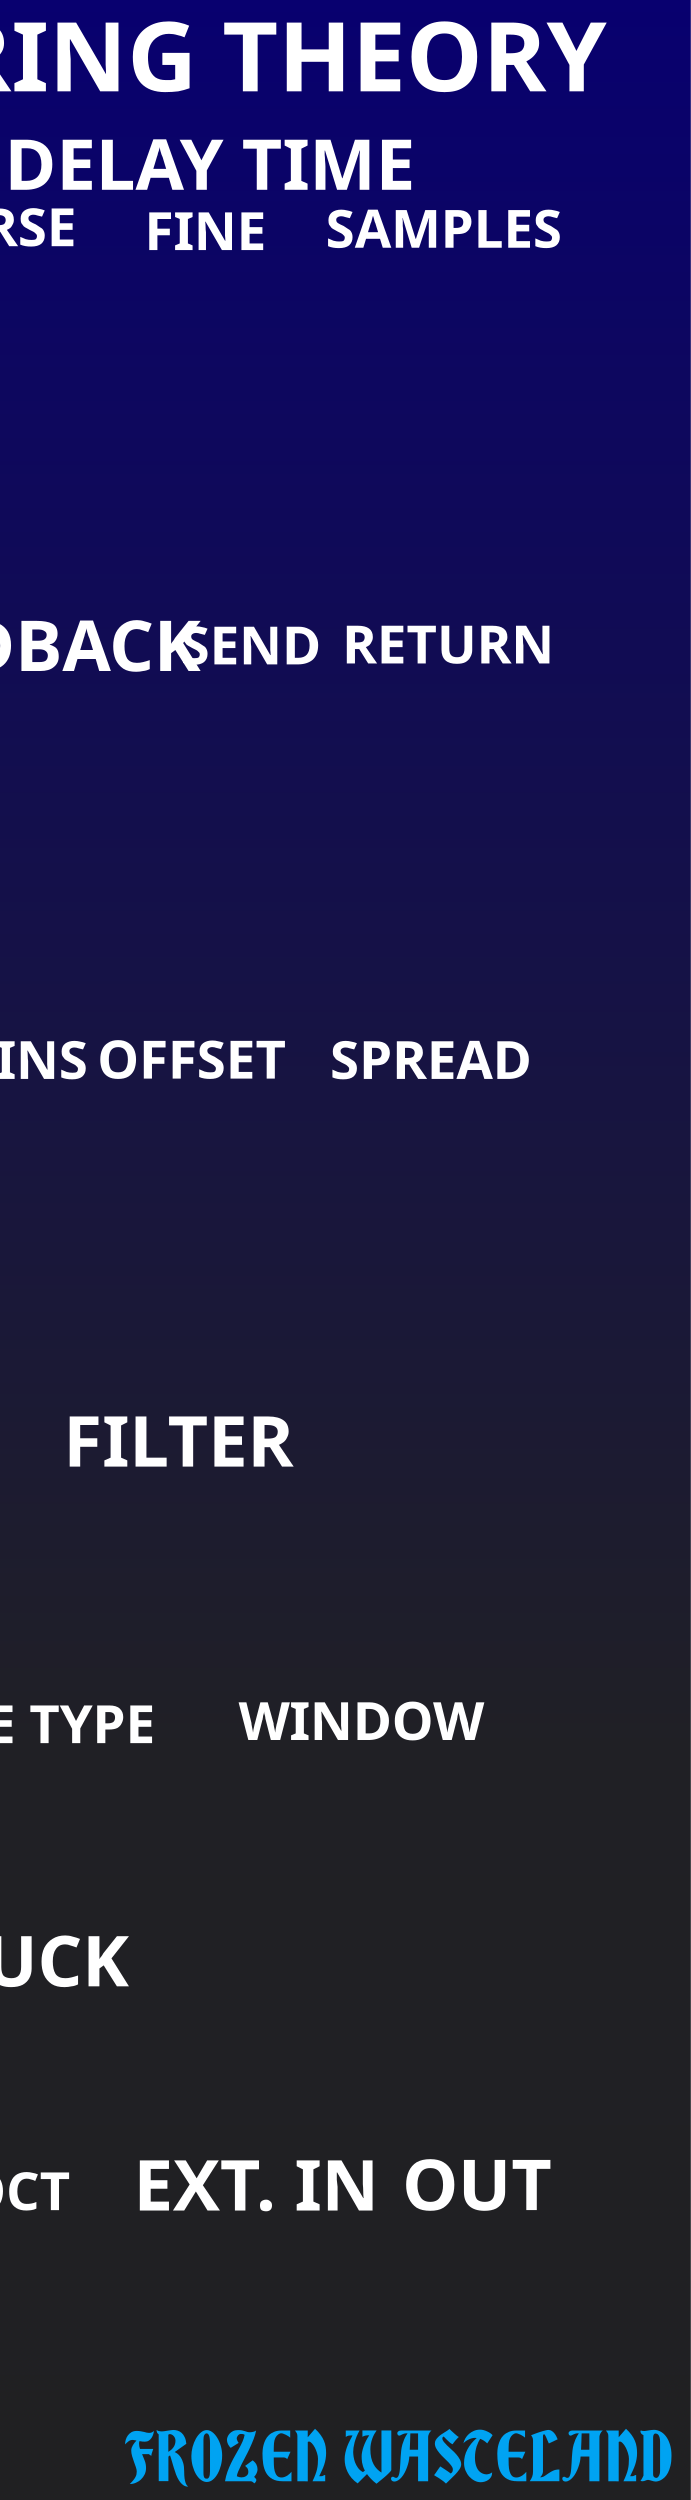
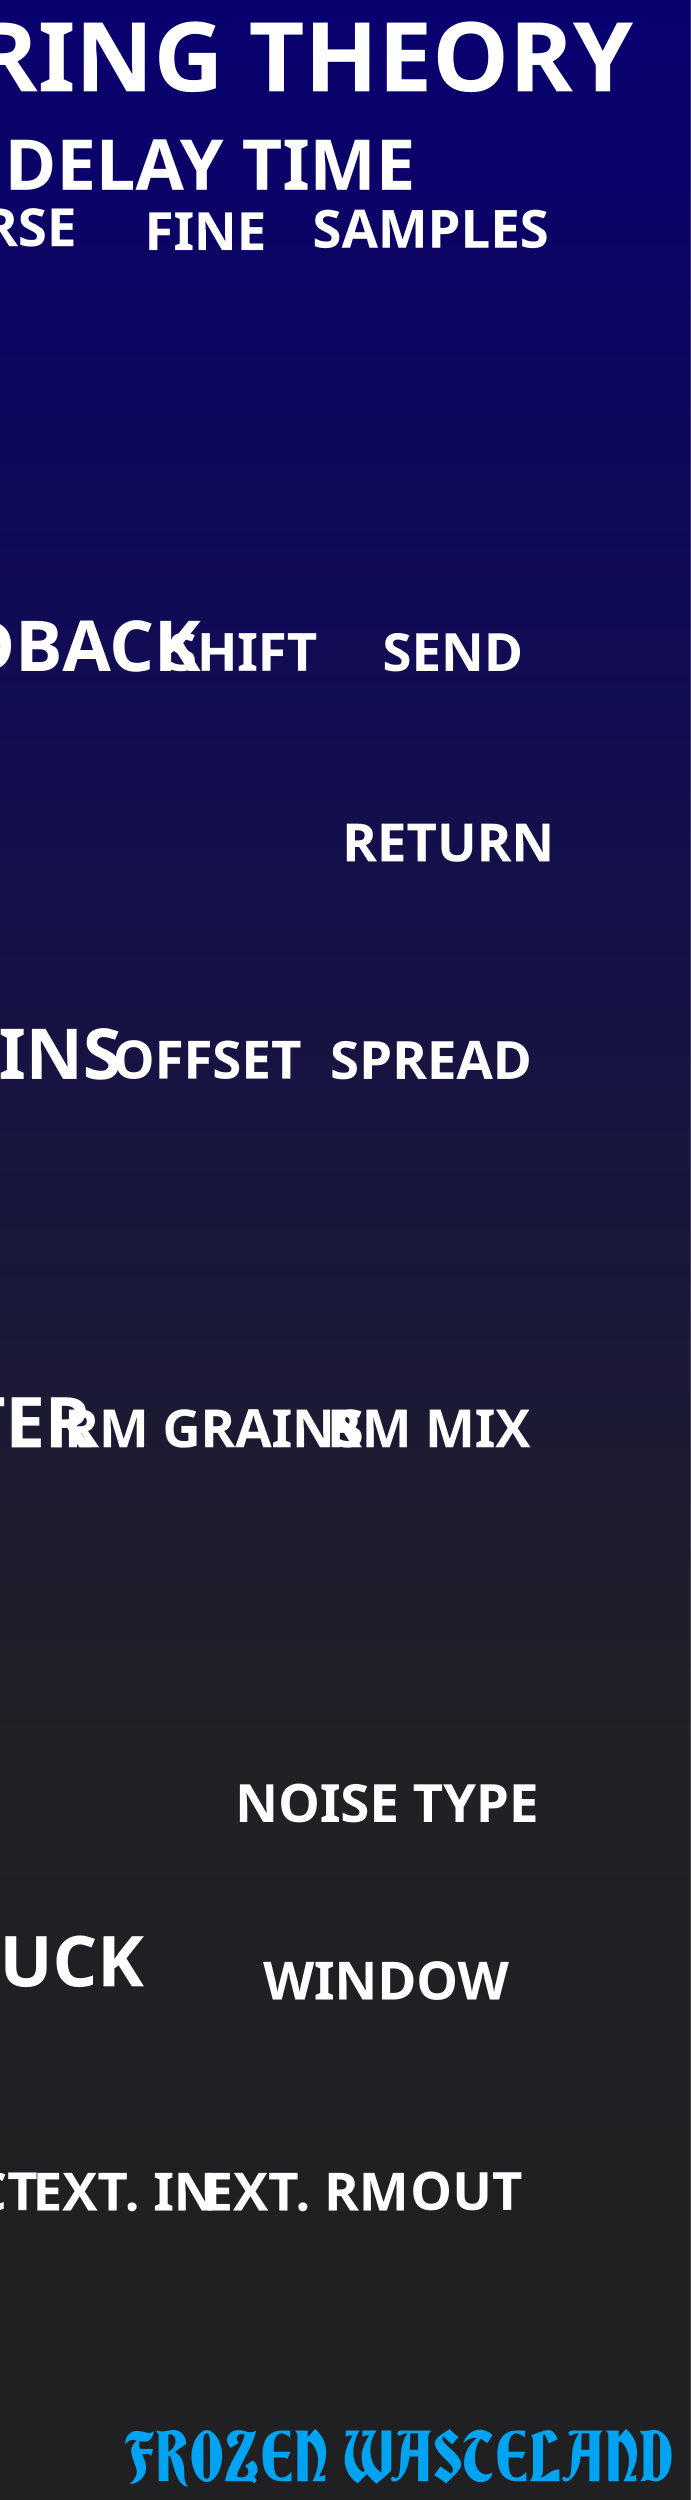
<svg xmlns="http://www.w3.org/2000/svg" xmlns:xlink="http://www.w3.org/1999/xlink" width="105" height="380" viewBox="0 0 27.781 100.542" version="1.1" id="svg11003">
  <defs id="defs10997">
    <linearGradient id="linearGradient2777">
      <stop style="stop-color:#202022;stop-opacity:1;" offset="0" id="stop3387" />
      <stop style="stop-color:#202025;stop-opacity:1;" offset=".3" id="stop3388" />
      <stop style="stop-color:#08006f;stop-opacity:1;" offset="1" id="stop3389" />
    </linearGradient>
    <linearGradient xlink:href="#linearGradient2777" id="linearGradient2779" x1="35.22" y1="150.858" x2="35.22" y2="50.462" gradientUnits="userSpaceOnUse" gradientTransform="matrix(0.7015134,0,0,1.00145,10.43927,-0.1464898)" />
  </defs>
  <g id="layer1" transform="translate(-35.14631,-50.389)">
    <path id="path33493" d="M 35.146,50.389 H 62.928 V 150.931 H 35.146 Z m 0,0" style="fill:url(#linearGradient2779);fill-opacity:1;fill-rule:nonzero;stroke:none;stroke-width:0.231" />
    <g style="font-style:normal;font-weight:normal;font-size:3.528px;line-height:1.25;font-family:sans-serif;letter-spacing:0px;word-spacing:0px;fill:#000000;fill-opacity:1;stroke:none;stroke-width:0.265" id="text5097" />
    <path style="fill:none;stroke:#000000;stroke-width:0.265px;stroke-linecap:butt;stroke-linejoin:miter;stroke-opacity:1" d="m 68.655,121.043 c 0,0 0,0 0,0 z" id="path22517" />
    <text xml:space="preserve" style="font-style:normal;font-variant:normal;font-weight:bold;font-stretch:normal;font-size:3.528px;line-height:1.25;font-family:Consolas;-inkscape-font-specification:'Consolas Bold';text-align:center;letter-spacing:0px;word-spacing:0px;text-anchor:middle;fill:#ffffff;fill-opacity:1;stroke:none;stroke-width:0.265" x="41.397" y="77.377" id="text7715">
      <tspan id="tspan7713" x="41.397" y="77.377" style="font-style:normal;font-variant:normal;font-weight:bold;font-stretch:normal;font-size:2.822px;font-family:Homenaje;-inkscape-font-specification:'Homenaje Bold';fill:#ffffff;fill-opacity:1;stroke-width:0.265">FEEDBACK</tspan>
    </text>
-     <text xml:space="preserve" style="font-style:normal;font-variant:normal;font-weight:bold;font-stretch:normal;font-size:3.528px;line-height:1.25;font-family:Consolas;-inkscape-font-specification:'Consolas Bold';text-align:center;letter-spacing:0px;word-spacing:0px;text-anchor:middle;fill:#ffffff;fill-opacity:1;stroke:none;stroke-width:0.265" x="59.642" y="139.269" id="text7715-3">
-       <tspan id="tspan7713-8" x="59.642" y="139.269" style="font-style:normal;font-variant:normal;font-weight:bold;font-stretch:normal;font-size:2.822px;font-family:Homenaje;-inkscape-font-specification:'Homenaje Bold';fill:#ffffff;fill-opacity:1;stroke-width:0.265">OUT</tspan>
+     <text xml:space="preserve" style="font-style:normal;font-variant:normal;font-weight:bold;font-stretch:normal;font-size:3.528px;line-height:1.25;font-family:Consolas;-inkscape-font-specification:'Consolas Bold';text-align:center;letter-spacing:0px;word-spacing:0px;text-anchor:middle;fill:#ffffff;fill-opacity:1;stroke:none;stroke-width:0.265" x="59.205" y="139.269" id="text7715-3">
+       <tspan id="tspan7713-8" x="59.205" y="139.269" style="font-style:normal;font-variant:normal;font-weight:bold;font-stretch:normal;font-size:2.117px;font-family:Homenaje;-inkscape-font-specification:'Homenaje Bold';fill:#ffffff;fill-opacity:1;stroke-width:0.265">OUT</tspan>
    </text>
-     <text xml:space="preserve" style="font-style:normal;font-variant:normal;font-weight:bold;font-stretch:normal;font-size:3.528px;line-height:1.25;font-family:Consolas;-inkscape-font-specification:'Consolas Bold';text-align:center;letter-spacing:0px;word-spacing:0px;text-anchor:middle;fill:#ffffff;fill-opacity:1;stroke:none;stroke-width:0.265" x="47.64" y="109.371" id="text7715-6">
-       <tspan id="tspan7713-9" x="47.64" y="109.371" style="font-style:normal;font-variant:normal;font-weight:bold;font-stretch:normal;font-size:2.822px;font-family:Homenaje;-inkscape-font-specification:'Homenaje Bold';fill:#ffffff;fill-opacity:1;stroke-width:0.265">FILTER</tspan>
+     <text xml:space="preserve" style="font-style:normal;font-variant:normal;font-weight:bold;font-stretch:normal;font-size:3.528px;line-height:1.25;font-family:Consolas;-inkscape-font-specification:'Consolas Bold';text-align:center;letter-spacing:0px;word-spacing:0px;text-anchor:middle;fill:#ffffff;fill-opacity:1;stroke:none;stroke-width:0.265" x="39.488" y="108.597" id="text7715-6">
+       <tspan id="tspan7713-9" x="39.488" y="108.597" style="font-style:normal;font-variant:normal;font-weight:bold;font-stretch:normal;font-size:2.822px;font-family:Homenaje;-inkscape-font-specification:'Homenaje Bold';fill:#ffffff;fill-opacity:1;stroke-width:0.265">FILTER</tspan>
    </text>
    <text xml:space="preserve" style="font-style:normal;font-variant:normal;font-weight:bold;font-stretch:normal;font-size:3.528px;line-height:1.25;font-family:Consolas;-inkscape-font-specification:'Consolas Bold';text-align:center;letter-spacing:0px;word-spacing:0px;text-anchor:middle;fill:#ffffff;fill-opacity:1;stroke:none;stroke-width:0.265" x="48.892" y="58.023" id="text7715-60">
      <tspan id="tspan7713-2" x="48.892" y="58.023" style="font-style:normal;font-variant:normal;font-weight:bold;font-stretch:normal;font-size:2.822px;font-family:Homenaje;-inkscape-font-specification:'Homenaje Bold';fill:#ffffff;fill-opacity:1;stroke-width:0.265">DELAY TIME</tspan>
    </text>
-     <text xml:space="preserve" style="font-style:normal;font-variant:normal;font-weight:bold;font-stretch:normal;font-size:3.528px;line-height:1.25;font-family:Consolas;-inkscape-font-specification:'Consolas Bold';text-align:center;letter-spacing:0px;word-spacing:0px;text-anchor:middle;fill:#ffffff;fill-opacity:1;stroke:none;stroke-width:0.265" x="49.411" y="54.061" id="text7715-60-0">
-       <tspan x="49.411" y="54.061" style="font-style:normal;font-variant:normal;font-weight:bold;font-stretch:normal;font-size:3.881px;font-family:Homenaje;-inkscape-font-specification:'Homenaje Bold';fill:#ffffff;fill-opacity:1;stroke-width:0.265" id="tspan7769">STRING THEORY</tspan>
+     <text xml:space="preserve" style="font-style:normal;font-variant:normal;font-weight:bold;font-stretch:normal;font-size:3.528px;line-height:1.25;font-family:Consolas;-inkscape-font-specification:'Consolas Bold';text-align:center;letter-spacing:0px;word-spacing:0px;text-anchor:middle;fill:#ffffff;fill-opacity:1;stroke:none;stroke-width:0.265" x="50.47" y="54.061" id="text7715-60-0">
+       <tspan x="50.47" y="54.061" style="font-style:normal;font-variant:normal;font-weight:bold;font-stretch:normal;font-size:3.881px;font-family:Homenaje;-inkscape-font-specification:'Homenaje Bold';fill:#ffffff;fill-opacity:1;stroke-width:0.265" id="tspan7769">STRING THEORY</tspan>
    </text>
-     <text xml:space="preserve" style="font-style:normal;font-variant:normal;font-weight:bold;font-stretch:normal;font-size:3.528px;line-height:1.25;font-family:Consolas;-inkscape-font-specification:'Consolas Bold';text-align:center;letter-spacing:0px;word-spacing:0px;text-anchor:middle;fill:#ffffff;fill-opacity:1;stroke:none;stroke-width:0.265" x="50.544" y="77.112" id="text7715-3-0">
-       <tspan id="tspan7713-8-0" x="50.544" y="77.112" style="font-style:normal;font-variant:normal;font-weight:bold;font-stretch:normal;font-size:2.117px;font-family:Homenaje;-inkscape-font-specification:'Homenaje Bold';fill:#ffffff;fill-opacity:1;stroke-width:0.265">SEND</tspan>
+     <text xml:space="preserve" style="font-style:normal;font-variant:normal;font-weight:bold;font-stretch:normal;font-size:3.528px;line-height:1.25;font-family:Consolas;-inkscape-font-specification:'Consolas Bold';text-align:center;letter-spacing:0px;word-spacing:0px;text-anchor:middle;fill:#ffffff;fill-opacity:1;stroke:none;stroke-width:0.265" x="58.663" y="77.377" id="text7715-3-0">
+       <tspan id="tspan7713-8-0" x="58.663" y="77.377" style="font-style:normal;font-variant:normal;font-weight:bold;font-stretch:normal;font-size:2.117px;font-family:Homenaje;-inkscape-font-specification:'Homenaje Bold';fill:#ffffff;fill-opacity:1;stroke-width:0.265">SEND</tspan>
    </text>
-     <text xml:space="preserve" style="font-style:normal;font-variant:normal;font-weight:bold;font-stretch:normal;font-size:3.528px;line-height:1.25;font-family:Consolas;-inkscape-font-specification:'Consolas Bold';text-align:center;letter-spacing:0px;word-spacing:0px;text-anchor:middle;fill:#ffffff;fill-opacity:1;stroke:none;stroke-width:0.265" x="58.482" y="77.072" id="text7715-3-0-5">
-       <tspan id="tspan7713-8-0-0" x="58.482" y="77.072" style="font-style:normal;font-variant:normal;font-weight:bold;font-stretch:normal;font-size:2.117px;font-family:Homenaje;-inkscape-font-specification:'Homenaje Bold';fill:#ffffff;fill-opacity:1;stroke-width:0.265">RETURN</tspan>
+     <text xml:space="preserve" style="font-style:normal;font-variant:normal;font-weight:bold;font-stretch:normal;font-size:3.528px;line-height:1.25;font-family:Consolas;-inkscape-font-specification:'Consolas Bold';text-align:center;letter-spacing:0px;word-spacing:0px;text-anchor:middle;fill:#ffffff;fill-opacity:1;stroke:none;stroke-width:0.265" x="58.482" y="85.035" id="text7715-3-0-5">
+       <tspan id="tspan7713-8-0-0" x="58.482" y="85.035" style="font-style:normal;font-variant:normal;font-weight:bold;font-stretch:normal;font-size:2.117px;font-family:Homenaje;-inkscape-font-specification:'Homenaje Bold';fill:#ffffff;fill-opacity:1;stroke-width:0.265">RETURN</tspan>
    </text>
-     <text xml:space="preserve" style="font-style:normal;font-variant:normal;font-weight:bold;font-stretch:normal;font-size:3.528px;line-height:1.25;font-family:Consolas;-inkscape-font-specification:'Consolas Bold';text-align:center;letter-spacing:0px;word-spacing:0px;text-anchor:middle;fill:#ffffff;fill-opacity:1;stroke:none;stroke-width:0.265" x="50.76" y="139.289" id="text7715-3-8">
-       <tspan id="tspan7713-8-6" x="50.76" y="139.289" style="font-style:normal;font-variant:normal;font-weight:bold;font-stretch:normal;font-size:2.822px;font-family:Homenaje;-inkscape-font-specification:'Homenaje Bold';fill:#ffffff;fill-opacity:1;stroke-width:0.265">EXT. IN</tspan>
+     <text xml:space="preserve" style="font-style:normal;font-variant:normal;font-weight:bold;font-stretch:normal;font-size:3.528px;line-height:1.25;font-family:Consolas;-inkscape-font-specification:'Consolas Bold';text-align:center;letter-spacing:0px;word-spacing:0px;text-anchor:middle;fill:#ffffff;fill-opacity:1;stroke:none;stroke-width:0.265" x="45.468" y="139.289" id="text7715-3-8">
+       <tspan id="tspan7713-8-6" x="45.468" y="139.289" style="font-style:normal;font-variant:normal;font-weight:bold;font-stretch:normal;font-size:2.117px;font-family:Homenaje;-inkscape-font-specification:'Homenaje Bold';fill:#ffffff;fill-opacity:1;stroke-width:0.265">EXT. IN</tspan>
    </text>
    <text xml:space="preserve" style="font-style:normal;font-variant:normal;font-weight:bold;font-stretch:normal;font-size:3.528px;line-height:1.25;font-family:Consolas;-inkscape-font-specification:'Consolas Bold';text-align:center;letter-spacing:0px;word-spacing:0px;text-anchor:middle;fill:#ffffff;fill-opacity:1;stroke:none;stroke-width:0.265" x="39.448" y="60.29" id="text7715-3-0-8">
      <tspan id="tspan7713-8-0-5" x="39.448" y="60.29" style="font-style:normal;font-variant:normal;font-weight:bold;font-stretch:normal;font-size:2.117px;font-family:Homenaje;-inkscape-font-specification:'Homenaje Bold';fill:#ffffff;fill-opacity:1;stroke-width:0.265">COARSE</tspan>
    </text>
    <text xml:space="preserve" style="font-style:normal;font-variant:normal;font-weight:bold;font-stretch:normal;font-size:3.528px;line-height:1.25;font-family:Consolas;-inkscape-font-specification:'Consolas Bold';text-align:center;letter-spacing:0px;word-spacing:0px;text-anchor:middle;fill:#ffffff;fill-opacity:1;stroke:none;stroke-width:0.265" x="48.835" y="60.443" id="text7715-3-0-8-0">
      <tspan id="tspan7713-8-0-5-9" x="48.994" y="60.443" style="font-style:normal;font-variant:normal;font-weight:bold;font-stretch:normal;font-size:2.117px;font-family:Homenaje;-inkscape-font-specification:'Homenaje Bold';fill:#ffffff;fill-opacity:1;stroke-width:0.265">FINE </tspan>
    </text>
-     <text xml:space="preserve" style="font-style:normal;font-variant:normal;font-weight:bold;font-stretch:normal;font-size:3.528px;line-height:1.25;font-family:Consolas;-inkscape-font-specification:'Consolas Bold';text-align:center;letter-spacing:0px;word-spacing:0px;text-anchor:middle;fill:#ffffff;fill-opacity:1;stroke:none;stroke-width:0.265" x="41.07" y="130.273" id="text7715-6-1">
-       <tspan id="tspan7713-9-2" x="41.07" y="130.273" style="font-style:normal;font-variant:normal;font-weight:bold;font-stretch:normal;font-size:2.822px;font-family:Homenaje;-inkscape-font-specification:'Homenaje Bold';fill:#ffffff;fill-opacity:1;stroke-width:0.265">PLUCK</tspan>
+     <text xml:space="preserve" style="font-style:normal;font-variant:normal;font-weight:bold;font-stretch:normal;font-size:3.528px;line-height:1.25;font-family:Consolas;-inkscape-font-specification:'Consolas Bold';text-align:center;letter-spacing:0px;word-spacing:0px;text-anchor:middle;fill:#ffffff;fill-opacity:1;stroke:none;stroke-width:0.265" x="41.673" y="130.273" id="text7715-6-1">
+       <tspan id="tspan7713-9-2" x="41.673" y="130.273" style="font-style:normal;font-variant:normal;font-weight:bold;font-stretch:normal;font-size:2.822px;font-family:Homenaje;-inkscape-font-specification:'Homenaje Bold';fill:#ffffff;fill-opacity:1;stroke-width:0.265">PLUCK</tspan>
    </text>
-     <text xml:space="preserve" style="font-style:normal;font-variant:normal;font-weight:bold;font-stretch:normal;font-size:3.528px;line-height:1.25;font-family:Consolas;-inkscape-font-specification:'Consolas Bold';text-align:center;letter-spacing:0px;word-spacing:0px;text-anchor:middle;fill:#ffffff;fill-opacity:1;stroke:none;stroke-width:0.265" x="40.017" y="139.274" id="text7715-3-0-8-3">
-       <tspan id="tspan7713-8-0-5-7" x="40.017" y="139.274" style="font-style:normal;font-variant:normal;font-weight:bold;font-stretch:normal;font-size:2.117px;font-family:Homenaje;-inkscape-font-specification:'Homenaje Bold';fill:#ffffff;fill-opacity:1;stroke-width:0.265">V/OCT</tspan>
+     <text xml:space="preserve" style="font-style:normal;font-variant:normal;font-weight:bold;font-stretch:normal;font-size:3.528px;line-height:1.25;font-family:Consolas;-inkscape-font-specification:'Consolas Bold';text-align:center;letter-spacing:0px;word-spacing:0px;text-anchor:middle;fill:#ffffff;fill-opacity:1;stroke:none;stroke-width:0.265" x="38.708" y="139.274" id="text7715-3-0-8-3">
+       <tspan id="tspan7713-8-0-5-7" x="38.708" y="139.274" style="font-style:normal;font-variant:normal;font-weight:bold;font-stretch:normal;font-size:2.117px;font-family:Homenaje;-inkscape-font-specification:'Homenaje Bold';fill:#ffffff;fill-opacity:1;stroke-width:0.265">V/OCT</tspan>
    </text>
-     <text xml:space="preserve" style="font-style:normal;font-variant:normal;font-weight:bold;font-stretch:normal;font-size:3.528px;line-height:1.25;font-family:Consolas;-inkscape-font-specification:'Consolas Bold';text-align:center;letter-spacing:0px;word-spacing:0px;text-anchor:middle;fill:#ffffff;fill-opacity:1;stroke:none;stroke-width:0.265" x="58.307" y="60.35" id="text7715-3-0-8-0-6">
-       <tspan id="tspan7713-8-0-5-9-9" x="58.307" y="60.35" style="font-style:normal;font-variant:normal;font-weight:bold;font-stretch:normal;font-size:2.117px;font-family:Homenaje;-inkscape-font-specification:'Homenaje Bold';fill:#ffffff;fill-opacity:1;stroke-width:0.265">SAMPLES</tspan>
+     <text xml:space="preserve" style="font-style:normal;font-variant:normal;font-weight:bold;font-stretch:normal;font-size:3.528px;line-height:1.25;font-family:Consolas;-inkscape-font-specification:'Consolas Bold';text-align:center;letter-spacing:0px;word-spacing:0px;text-anchor:middle;fill:#ffffff;fill-opacity:1;stroke:none;stroke-width:0.265" x="57.777" y="60.35" id="text7715-3-0-8-0-6">
+       <tspan id="tspan7713-8-0-5-9-9" x="57.777" y="60.35" style="font-style:normal;font-variant:normal;font-weight:bold;font-stretch:normal;font-size:2.117px;font-family:Homenaje;-inkscape-font-specification:'Homenaje Bold';fill:#ffffff;fill-opacity:1;stroke-width:0.265">SAMPLES</tspan>
    </text>
    <g aria-label="Frozen Wasteland" style="font-style:normal;font-weight:normal;font-size:3.528px;line-height:1.25;font-family:sans-serif;letter-spacing:0px;word-spacing:0px;fill:#00a3f2;fill-opacity:1;stroke:none;stroke-width:0.265" id="text271" transform="matrix(0.7477948,0,0,0.7477948,10.78359,40.61857)">
      <g aria-label="FROZEN WASTELAND" style="font-style:normal;font-variant:normal;font-weight:bold;font-stretch:normal;font-size:3.528px;line-height:1.25;font-family:Consolas;-inkscape-font-specification:'Consolas Bold';text-align:start;letter-spacing:0px;word-spacing:0px;text-anchor:start;fill:#00a3f2;fill-opacity:1;stroke:none;stroke-width:0.265" id="text3885-7" transform="translate(-1.5875)">
        <path d="m 41.15,146.657 q 0.12,-0.12 0.191,-0.212 0.074,-0.092 0.113,-0.169 0.042,-0.078 0.053,-0.145 0.014,-0.071 0.014,-0.148 0,-0.095 -0.046,-0.229 -0.046,-0.134 -0.102,-0.286 -0.056,-0.152 -0.102,-0.31 -0.046,-0.159 -0.046,-0.303 0,-0.078 0.025,-0.152 0.028,-0.074 0.067,-0.141 0.042,-0.07 0.092,-0.131 0.049,-0.064 0.099,-0.113 -0.071,-0.014 -0.123,-0.021 -0.053,-0.011 -0.078,-0.011 -0.131,0 -0.222,0.07 -0.088,0.067 -0.191,0.169 0,-0.12 0.035,-0.247 0.039,-0.131 0.116,-0.236 0.078,-0.106 0.194,-0.173 0.12,-0.067 0.282,-0.067 0.113,0 0.208,0.018 0.099,0.014 0.18,0.035 0.081,0.021 0.148,0.039 0.067,0.014 0.12,0.014 0.081,0 0.141,-0.021 0.064,-0.025 0.123,-0.085 0,0.078 -0.032,0.176 -0.028,0.099 -0.088,0.191 -0.056,0.088 -0.148,0.152 -0.092,0.06 -0.212,0.06 -0.06,0 -0.138,-0.007 -0.074,-0.011 -0.155,-0.025 -0.007,0.025 -0.011,0.046 -0.004,0.021 -0.007,0.039 -0.004,0.021 -0.004,0.039 0,0.078 0.011,0.152 0.014,0.071 0.039,0.145 h 0.713 l -0.081,0.24 q -0.011,0.046 -0.014,0.067 -0.004,0.021 -0.011,0.067 l -0.131,-0.092 h -0.363 q 0.078,0.176 0.145,0.36 0.067,0.18 0.067,0.385 0,0.183 -0.074,0.342 -0.074,0.155 -0.198,0.272 -0.12,0.116 -0.279,0.18 -0.155,0.067 -0.321,0.067 z" style="font-style:normal;font-variant:normal;font-weight:normal;font-stretch:normal;font-family:'Bradley Gratis';-inkscape-font-specification:'Bradley Gratis';text-align:start;text-anchor:start;fill:#00a3f2;fill-opacity:1;stroke-width:0.265" id="path20360" />
        <path d="m 43.22,144.928 q 0.071,-0.042 0.138,-0.099 0.071,-0.056 0.123,-0.127 0.056,-0.07 0.088,-0.162 0.035,-0.095 0.035,-0.212 0,-0.099 -0.039,-0.166 -0.035,-0.07 -0.085,-0.113 -0.049,-0.042 -0.099,-0.06 -0.046,-0.018 -0.071,-0.018 -0.028,0 -0.053,0.011 -0.021,0.011 -0.039,0.025 z m -0.519,-0.942 q -0.113,-0.064 -0.113,-0.236 0.032,0.032 0.113,0.057 0.081,0.021 0.173,0.021 0.046,0 0.131,-0.011 0.085,-0.014 0.173,-0.028 0.092,-0.014 0.173,-0.025 0.085,-0.014 0.131,-0.014 0.116,0 0.233,0.035 0.116,0.035 0.215,0.12 0.099,0.085 0.166,0.229 0.071,0.141 0.092,0.36 l -0.628,0.445 q 0.071,0.028 0.159,0.095 0.088,0.067 0.166,0.187 0.081,0.12 0.134,0.307 0.053,0.183 0.053,0.452 0,0.233 0.021,0.377 0.021,0.145 0.053,0.233 0.032,0.088 0.067,0.131 0.039,0.046 0.071,0.078 -0.155,0 -0.275,-0.092 -0.12,-0.088 -0.212,-0.233 -0.092,-0.145 -0.162,-0.328 -0.067,-0.183 -0.123,-0.37 -0.056,-0.187 -0.106,-0.36 -0.046,-0.173 -0.095,-0.3 -0.025,0.018 -0.049,0.035 -0.021,0.014 -0.039,0.032 v 1.319 h -0.519 z" style="font-style:normal;font-variant:normal;font-weight:normal;font-stretch:normal;font-family:'Bradley Gratis';-inkscape-font-specification:'Bradley Gratis';text-align:start;text-anchor:start;fill:#00a3f2;fill-opacity:1;stroke-width:0.265" id="path20362" />
        <path d="m 45.108,146.036 q 0,0.12 0.014,0.187 0.018,0.067 0.042,0.102 0.028,0.032 0.064,0.039 0.035,0.007 0.071,0.007 0.071,0 0.116,-0.095 0.046,-0.099 0.046,-0.3 v -1.531 q 0,-0.159 -0.018,-0.258 -0.014,-0.102 -0.042,-0.155 -0.025,-0.056 -0.06,-0.078 -0.032,-0.021 -0.064,-0.021 -0.067,0 -0.12,0.085 -0.049,0.081 -0.049,0.261 z m 1.005,-0.885 q 0,0.258 -0.067,0.508 -0.064,0.25 -0.176,0.448 -0.109,0.198 -0.261,0.321 -0.152,0.12 -0.321,0.12 -0.159,0 -0.31,-0.109 -0.148,-0.109 -0.265,-0.3 -0.113,-0.191 -0.183,-0.445 -0.071,-0.254 -0.071,-0.543 0,-0.236 0.064,-0.483 0.067,-0.25 0.18,-0.452 0.113,-0.201 0.265,-0.328 0.152,-0.131 0.321,-0.131 0.148,0 0.293,0.109 0.148,0.109 0.265,0.3 0.12,0.187 0.194,0.441 0.074,0.254 0.074,0.543 z" style="font-style:normal;font-variant:normal;font-weight:normal;font-stretch:normal;font-family:'Bradley Gratis';-inkscape-font-specification:'Bradley Gratis';text-align:start;text-anchor:start;fill:#00a3f2;fill-opacity:1;stroke-width:0.265" id="path20364" />
        <path d="m 46.268,146.509 q 0.046,-0.272 0.131,-0.512 0.088,-0.24 0.194,-0.459 0.106,-0.219 0.219,-0.416 0.116,-0.201 0.219,-0.388 0.102,-0.187 0.18,-0.363 0.078,-0.18 0.113,-0.36 -0.028,-0.018 -0.067,-0.032 -0.035,-0.014 -0.138,-0.014 -0.053,0 -0.095,0.028 -0.039,0.025 -0.067,0.064 -0.028,0.035 -0.046,0.078 -0.014,0.039 -0.014,0.064 0,0.028 0.011,0.067 0.014,0.035 0.028,0.07 0.018,0.035 0.035,0.067 0.018,0.028 0.032,0.042 l -0.43,0.268 q -0.085,-0.081 -0.145,-0.198 -0.056,-0.12 -0.056,-0.24 0,-0.06 0.032,-0.148 0.032,-0.088 0.102,-0.169 0.071,-0.085 0.183,-0.141 0.116,-0.06 0.282,-0.06 0.131,0 0.219,0.018 0.088,0.018 0.155,0.042 0.067,0.021 0.123,0.039 0.06,0.018 0.134,0.018 0.046,0 0.099,-0.007 0.053,-0.007 0.099,-0.021 0.046,-0.014 0.081,-0.028 0.039,-0.018 0.06,-0.039 -0.042,0.222 -0.134,0.462 -0.092,0.24 -0.205,0.48 -0.109,0.24 -0.233,0.469 -0.12,0.229 -0.222,0.43 -0.099,0.198 -0.169,0.36 -0.067,0.159 -0.074,0.261 0.141,0.06 0.24,0.06 0.064,0 0.131,-0.014 0.067,-0.018 0.12,-0.053 0.056,-0.035 0.092,-0.088 0.035,-0.056 0.035,-0.134 0,-0.078 -0.018,-0.127 -0.014,-0.053 -0.039,-0.085 -0.025,-0.035 -0.056,-0.06 -0.032,-0.028 -0.06,-0.056 l 0.406,-0.3 q 0.141,0.106 0.201,0.226 0.06,0.12 0.06,0.261 0,0.067 -0.021,0.131 -0.018,0.06 -0.046,0.113 -0.025,0.049 -0.06,0.092 -0.032,0.042 -0.056,0.067 l 0.06,0.06 q 0.018,0.018 0.039,0.053 0.021,0.032 0.021,0.056 0,0.028 -0.025,0.081 -0.021,0.056 -0.088,0.099 -0.025,-0.032 -0.056,-0.056 -0.028,-0.021 -0.06,-0.039 -0.032,-0.018 -0.067,-0.018 z" style="font-style:normal;font-variant:normal;font-weight:normal;font-stretch:normal;font-family:'Bradley Gratis';-inkscape-font-specification:'Bradley Gratis';text-align:start;text-anchor:start;fill:#00a3f2;fill-opacity:1;stroke-width:0.265" id="path20366" />
        <path d="m 49.774,143.782 v 0.381 q -0.039,-0.035 -0.102,-0.078 -0.06,-0.042 -0.131,-0.074 -0.067,-0.035 -0.134,-0.057 -0.067,-0.025 -0.113,-0.025 -0.085,0 -0.173,0.067 -0.088,0.067 -0.145,0.18 -0.056,0.109 -0.074,0.289 -0.014,0.176 -0.014,0.455 h 0.903 l -0.18,0.402 q -0.035,-0.053 -0.085,-0.07 -0.046,-0.021 -0.085,-0.021 H 48.888 q 0,0.201 0.007,0.395 0.007,0.191 0.046,0.342 0.042,0.152 0.127,0.247 0.085,0.092 0.243,0.092 0.085,0 0.166,-0.032 0.085,-0.032 0.155,-0.078 0.071,-0.049 0.123,-0.102 0.056,-0.053 0.088,-0.095 v 0.508 h -0.476 q -0.342,0 -0.554,-0.12 -0.212,-0.123 -0.332,-0.328 -0.116,-0.208 -0.159,-0.48 -0.039,-0.272 -0.039,-0.568 0,-0.074 0.011,-0.194 0.011,-0.123 0.046,-0.258 0.035,-0.138 0.102,-0.275 0.067,-0.141 0.18,-0.25 0.116,-0.113 0.286,-0.183 0.169,-0.071 0.409,-0.071 z" style="font-style:normal;font-variant:normal;font-weight:normal;font-stretch:normal;font-family:'Bradley Gratis';-inkscape-font-specification:'Bradley Gratis';text-align:start;text-anchor:start;fill:#00a3f2;fill-opacity:1;stroke-width:0.265" id="path20368" />
        <path d="m 50.16,146.509 v -2.438 q 0,-0.099 -0.042,-0.166 -0.042,-0.071 -0.085,-0.123 h 0.684 v 0.36 l 0.392,-0.455 q 0.18,0.162 0.296,0.325 0.116,0.159 0.183,0.321 0.067,0.159 0.092,0.325 0.025,0.162 0.025,0.335 0,0.169 -0.028,0.325 -0.025,0.152 -0.074,0.3 -0.049,0.148 -0.12,0.3 -0.067,0.152 -0.148,0.318 h 0.127 q 0.046,0 0.095,-0.032 0.049,-0.032 0.099,-0.032 v 0.339 h -0.684 q 0.095,-0.194 0.152,-0.349 0.06,-0.155 0.092,-0.296 0.032,-0.141 0.042,-0.275 0.011,-0.134 0.011,-0.286 0,-0.152 -0.053,-0.314 -0.049,-0.166 -0.123,-0.303 -0.074,-0.138 -0.159,-0.226 -0.081,-0.088 -0.148,-0.088 -0.042,0 -0.067,0.021 v 2.117 z" style="font-style:normal;font-variant:normal;font-weight:normal;font-stretch:normal;font-family:'Bradley Gratis';-inkscape-font-specification:'Bradley Gratis';text-align:start;text-anchor:start;fill:#00a3f2;fill-opacity:1;stroke-width:0.265" id="path20370" />
        <path d="m 53.398,146.625 q -0.191,-0.138 -0.325,-0.293 -0.134,-0.159 -0.215,-0.328 -0.081,-0.169 -0.12,-0.342 -0.035,-0.176 -0.035,-0.346 0,-0.166 0.035,-0.328 0.035,-0.166 0.092,-0.325 0.06,-0.162 0.138,-0.314 0.078,-0.155 0.159,-0.303 h -0.021 q -0.011,0 -0.025,0 -0.011,-0.004 -0.028,-0.004 -0.056,0 -0.138,0.014 -0.078,0.014 -0.152,0.071 v -0.346 h 0.741 q -0.092,0.159 -0.159,0.321 -0.064,0.159 -0.106,0.31 -0.039,0.148 -0.06,0.282 -0.018,0.131 -0.018,0.236 0,0.106 0.021,0.254 0.021,0.148 0.078,0.307 0.06,0.155 0.159,0.296 0.102,0.141 0.265,0.229 l 0.106,-0.078 q -0.064,-0.12 -0.099,-0.229 -0.035,-0.113 -0.053,-0.212 -0.014,-0.099 -0.018,-0.18 -0.004,-0.085 -0.004,-0.152 0,-0.109 0.028,-0.247 0.028,-0.138 0.081,-0.286 0.053,-0.148 0.127,-0.3 0.078,-0.152 0.173,-0.296 -0.134,0 -0.222,0.021 -0.085,0.021 -0.145,0.06 v -0.339 h 0.762 q -0.064,0.088 -0.127,0.201 -0.06,0.109 -0.106,0.24 -0.046,0.127 -0.074,0.272 -0.028,0.145 -0.028,0.296 0,0.258 0.046,0.459 0.046,0.198 0.127,0.349 0.081,0.152 0.191,0.261 0.109,0.109 0.233,0.187 v -2.265 h 0.529 v 2.12 q 0,0.025 -0.035,0.07 -0.035,0.042 -0.092,0.099 -0.053,0.057 -0.127,0.123 -0.071,0.064 -0.145,0.127 -0.176,0.148 -0.399,0.325 -0.173,-0.134 -0.296,-0.265 -0.123,-0.131 -0.212,-0.254 z" style="font-style:normal;font-variant:normal;font-weight:normal;font-stretch:normal;font-family:'Bradley Gratis';-inkscape-font-specification:'Bradley Gratis';text-align:start;text-anchor:start;fill:#00a3f2;fill-opacity:1;stroke-width:0.265" id="path20372" />
        <path d="m 56.651,144.812 v -0.878 h -0.416 q -0.004,0.236 -0.014,0.469 -0.007,0.229 -0.018,0.409 z m 0.72,-1.03 q -0.039,0.028 -0.074,0.071 -0.032,0.042 -0.056,0.092 -0.021,0.046 -0.035,0.092 -0.014,0.042 -0.014,0.074 v 2.399 h -0.54 v -1.33 h -0.473 q -0.004,0.127 -0.035,0.279 -0.032,0.148 -0.088,0.3 -0.053,0.148 -0.127,0.289 -0.071,0.138 -0.162,0.243 -0.088,0.106 -0.191,0.169 -0.099,0.064 -0.208,0.064 -0.071,0 -0.123,-0.042 -0.049,-0.042 -0.049,-0.12 0,-0.049 0.032,-0.071 0.032,-0.025 0.067,-0.025 0.032,0 0.049,0.011 0.018,0.007 0.032,0.021 0.018,0.011 0.039,0.021 0.021,0.007 0.06,0.007 0.064,0 0.102,-0.064 0.039,-0.067 0.064,-0.176 0.025,-0.113 0.035,-0.258 0.014,-0.148 0.021,-0.31 0.007,-0.162 0.018,-0.328 0.011,-0.169 0.028,-0.325 0.021,-0.183 0.064,-0.335 0.046,-0.152 0.095,-0.268 0.049,-0.116 0.099,-0.198 0.049,-0.081 0.085,-0.131 h -0.078 q -0.067,0 -0.123,0.021 -0.056,0.018 -0.102,0.042 -0.042,0.021 -0.078,0.042 -0.032,0.018 -0.056,0.018 -0.06,0 -0.088,-0.042 -0.028,-0.042 -0.028,-0.095 0,-0.049 0.053,-0.092 0.056,-0.046 0.155,-0.046 z" style="font-style:normal;font-variant:normal;font-weight:normal;font-stretch:normal;font-family:'Bradley Gratis';-inkscape-font-specification:'Bradley Gratis';text-align:start;text-anchor:start;fill:#00a3f2;fill-opacity:1;stroke-width:0.265" id="path20374" />
        <path d="m 58.15,146.632 q -0.081,-0.081 -0.187,-0.159 -0.102,-0.078 -0.201,-0.138 -0.095,-0.06 -0.169,-0.102 -0.071,-0.042 -0.081,-0.053 0.035,-0.042 0.088,-0.116 0.053,-0.078 0.102,-0.152 0.053,-0.074 0.092,-0.131 0.042,-0.06 0.053,-0.07 0.049,0.032 0.134,0.088 0.088,0.053 0.173,0.113 0.088,0.06 0.159,0.109 0.071,0.049 0.092,0.071 0.049,-0.028 0.081,-0.074 0.035,-0.046 0.035,-0.148 0,-0.088 -0.074,-0.187 -0.071,-0.099 -0.176,-0.208 -0.106,-0.109 -0.233,-0.229 -0.127,-0.12 -0.233,-0.247 -0.106,-0.127 -0.18,-0.258 -0.071,-0.131 -0.071,-0.268 0,-0.099 0.049,-0.183 0.053,-0.088 0.131,-0.162 0.078,-0.078 0.169,-0.138 0.095,-0.064 0.18,-0.116 0.088,-0.056 0.155,-0.099 0.067,-0.046 0.095,-0.081 0.021,0.018 0.092,0.088 0.074,0.067 0.159,0.145 0.085,0.078 0.159,0.138 0.078,0.06 0.102,0.06 -0.035,0.028 -0.088,0.085 -0.049,0.053 -0.102,0.113 -0.049,0.06 -0.092,0.116 -0.039,0.053 -0.056,0.081 -0.081,-0.035 -0.162,-0.106 -0.081,-0.071 -0.148,-0.138 -0.067,-0.067 -0.113,-0.116 -0.046,-0.053 -0.06,-0.053 -0.028,0 -0.049,0.032 -0.018,0.028 -0.018,0.067 0,0.085 0.074,0.18 0.078,0.095 0.187,0.205 0.113,0.106 0.243,0.226 0.134,0.116 0.243,0.243 0.113,0.127 0.187,0.265 0.078,0.134 0.078,0.275 0,0.127 -0.095,0.268 -0.095,0.141 -0.229,0.282 -0.131,0.138 -0.268,0.265 -0.138,0.123 -0.226,0.219 z" style="font-style:normal;font-variant:normal;font-weight:normal;font-stretch:normal;font-family:'Bradley Gratis';-inkscape-font-specification:'Bradley Gratis';text-align:start;text-anchor:start;fill:#00a3f2;fill-opacity:1;stroke-width:0.265" id="path20376" />
        <path d="m 60.635,146.032 q 0,0.138 -0.056,0.24 -0.056,0.099 -0.148,0.162 -0.088,0.064 -0.198,0.095 -0.109,0.032 -0.215,0.032 -0.166,0 -0.325,-0.081 -0.159,-0.081 -0.286,-0.219 -0.127,-0.141 -0.205,-0.328 -0.078,-0.191 -0.078,-0.409 0,-0.392 0.18,-0.727 0.18,-0.339 0.501,-0.614 -0.028,-0.004 -0.053,-0.004 -0.021,-0.004 -0.046,-0.004 -0.085,0 -0.18,0.028 -0.095,0.028 -0.18,0.074 -0.085,0.042 -0.155,0.095 -0.067,0.053 -0.102,0.099 0.028,-0.138 0.106,-0.272 0.078,-0.134 0.194,-0.236 0.116,-0.102 0.268,-0.166 0.152,-0.064 0.332,-0.064 0.092,0 0.194,0.028 0.102,0.028 0.194,0.074 0.095,0.042 0.169,0.095 0.074,0.053 0.113,0.102 l -0.289,0.441 q -0.176,-0.173 -0.381,-0.247 -0.046,0.074 -0.095,0.176 -0.049,0.099 -0.092,0.226 -0.039,0.127 -0.067,0.282 -0.025,0.152 -0.025,0.332 0,0.169 0.025,0.3 0.028,0.131 0.071,0.226 0.042,0.095 0.095,0.159 0.056,0.064 0.113,0.106 0.134,0.095 0.307,0.106 0.071,0 0.162,-0.028 0.095,-0.032 0.152,-0.081 z" style="font-style:normal;font-variant:normal;font-weight:normal;font-stretch:normal;font-family:'Bradley Gratis';-inkscape-font-specification:'Bradley Gratis';text-align:start;text-anchor:start;fill:#00a3f2;fill-opacity:1;stroke-width:0.265" id="path20378" />
        <path d="m 62.404,143.782 v 0.381 q -0.039,-0.035 -0.102,-0.078 -0.06,-0.042 -0.131,-0.074 -0.067,-0.035 -0.134,-0.057 -0.067,-0.025 -0.113,-0.025 -0.085,0 -0.173,0.067 -0.088,0.067 -0.145,0.18 -0.056,0.109 -0.074,0.289 -0.014,0.176 -0.014,0.455 h 0.903 l -0.18,0.402 q -0.035,-0.053 -0.085,-0.07 -0.046,-0.021 -0.085,-0.021 h -0.554 q 0,0.201 0.007,0.395 0.007,0.191 0.046,0.342 0.042,0.152 0.127,0.247 0.085,0.092 0.243,0.092 0.085,0 0.166,-0.032 0.085,-0.032 0.155,-0.078 0.071,-0.049 0.123,-0.102 0.056,-0.053 0.088,-0.095 v 0.508 h -0.476 q -0.342,0 -0.554,-0.12 -0.212,-0.123 -0.332,-0.328 -0.116,-0.208 -0.159,-0.48 -0.039,-0.272 -0.039,-0.568 0,-0.074 0.011,-0.194 0.011,-0.123 0.046,-0.258 0.035,-0.138 0.102,-0.275 0.067,-0.141 0.18,-0.25 0.116,-0.113 0.286,-0.183 0.169,-0.071 0.409,-0.071 z" style="font-style:normal;font-variant:normal;font-weight:normal;font-stretch:normal;font-family:'Bradley Gratis';-inkscape-font-specification:'Bradley Gratis';text-align:start;text-anchor:start;fill:#00a3f2;fill-opacity:1;stroke-width:0.265" id="path20380" />
        <path d="m 63.683,144.477 q -0.088,-0.212 -0.152,-0.353 -0.064,-0.141 -0.099,-0.141 -0.039,0 -0.053,0.035 -0.011,0.032 -0.011,0.057 v 1.912 q 0,0.078 -0.042,0.162 -0.042,0.085 -0.113,0.148 0.131,0 0.233,-0.064 0.102,-0.067 0.212,-0.145 0.113,-0.081 0.25,-0.145 0.138,-0.067 0.342,-0.067 v 0.631 H 62.656 q 0.046,-0.067 0.078,-0.127 0.035,-0.06 0.056,-0.12 0.021,-0.06 0.032,-0.127 0.011,-0.067 0.011,-0.148 v -1.669 q 0,-0.113 -0.042,-0.183 -0.042,-0.074 -0.06,-0.102 0.014,-0.004 0.071,-0.025 0.06,-0.025 0.145,-0.056 0.085,-0.032 0.187,-0.067 0.102,-0.035 0.201,-0.064 0.099,-0.032 0.187,-0.049 0.088,-0.021 0.145,-0.021 0.088,0 0.166,0.049 0.078,0.049 0.141,0.123 0.064,0.074 0.109,0.166 0.046,0.088 0.074,0.166 z" style="font-style:normal;font-variant:normal;font-weight:normal;font-stretch:normal;font-family:'Bradley Gratis';-inkscape-font-specification:'Bradley Gratis';text-align:start;text-anchor:start;fill:#00a3f2;fill-opacity:1;stroke-width:0.265" id="path20382" />
        <path d="m 65.863,144.812 v -0.878 h -0.416 q -0.004,0.236 -0.014,0.469 -0.007,0.229 -0.018,0.409 z m 0.72,-1.03 q -0.039,0.028 -0.074,0.071 -0.032,0.042 -0.056,0.092 -0.021,0.046 -0.035,0.092 -0.014,0.042 -0.014,0.074 v 2.399 H 65.863 v -1.33 h -0.473 q -0.004,0.127 -0.035,0.279 -0.032,0.148 -0.088,0.3 -0.053,0.148 -0.127,0.289 -0.071,0.138 -0.162,0.243 -0.088,0.106 -0.191,0.169 -0.099,0.064 -0.208,0.064 -0.071,0 -0.123,-0.042 -0.049,-0.042 -0.049,-0.12 0,-0.049 0.032,-0.071 0.032,-0.025 0.067,-0.025 0.032,0 0.049,0.011 0.018,0.007 0.032,0.021 0.018,0.011 0.039,0.021 0.021,0.007 0.06,0.007 0.064,0 0.102,-0.064 0.039,-0.067 0.064,-0.176 0.025,-0.113 0.035,-0.258 0.014,-0.148 0.021,-0.31 0.007,-0.162 0.018,-0.328 0.011,-0.169 0.028,-0.325 0.021,-0.183 0.064,-0.335 0.046,-0.152 0.095,-0.268 0.049,-0.116 0.099,-0.198 0.049,-0.081 0.085,-0.131 h -0.078 q -0.067,0 -0.123,0.021 -0.056,0.018 -0.102,0.042 -0.042,0.021 -0.078,0.042 -0.032,0.018 -0.056,0.018 -0.06,0 -0.088,-0.042 -0.028,-0.042 -0.028,-0.095 0,-0.049 0.053,-0.092 0.056,-0.046 0.155,-0.046 z" style="font-style:normal;font-variant:normal;font-weight:normal;font-stretch:normal;font-family:'Bradley Gratis';-inkscape-font-specification:'Bradley Gratis';text-align:start;text-anchor:start;fill:#00a3f2;fill-opacity:1;stroke-width:0.265" id="path20384" />
        <path d="m 66.883,146.509 v -2.438 q 0,-0.099 -0.042,-0.166 -0.042,-0.071 -0.085,-0.123 h 0.684 v 0.36 l 0.392,-0.455 q 0.18,0.162 0.296,0.325 0.116,0.159 0.183,0.321 0.067,0.159 0.092,0.325 0.025,0.162 0.025,0.335 0,0.169 -0.028,0.325 -0.025,0.152 -0.074,0.3 -0.049,0.148 -0.12,0.3 -0.067,0.152 -0.148,0.318 h 0.127 q 0.046,0 0.095,-0.032 0.049,-0.032 0.099,-0.032 v 0.339 H 67.694 q 0.095,-0.194 0.152,-0.349 0.06,-0.155 0.092,-0.296 0.032,-0.141 0.042,-0.275 0.011,-0.134 0.011,-0.286 0,-0.152 -0.053,-0.314 -0.049,-0.166 -0.123,-0.303 -0.074,-0.138 -0.159,-0.226 -0.081,-0.088 -0.148,-0.088 -0.042,0 -0.067,0.021 v 2.117 z" style="font-style:normal;font-variant:normal;font-weight:normal;font-stretch:normal;font-family:'Bradley Gratis';-inkscape-font-specification:'Bradley Gratis';text-align:start;text-anchor:start;fill:#00a3f2;fill-opacity:1;stroke-width:0.265" id="path20386" />
        <path d="m 68.772,144.029 q -0.092,-0.039 -0.127,-0.095 -0.035,-0.057 -0.035,-0.106 0,-0.042 0.028,-0.053 0.028,0.018 0.078,0.025 0.049,0.007 0.113,0.007 0.032,0 0.088,-0.011 0.06,-0.011 0.131,-0.021 0.071,-0.011 0.145,-0.021 0.078,-0.011 0.145,-0.011 0.162,0 0.332,0.085 0.169,0.081 0.303,0.254 0.134,0.169 0.219,0.434 0.088,0.261 0.088,0.624 0,0.307 -0.053,0.529 -0.053,0.222 -0.134,0.377 -0.081,0.155 -0.18,0.25 -0.099,0.092 -0.194,0.145 -0.092,0.049 -0.169,0.067 -0.074,0.018 -0.109,0.018 -0.053,0 -0.113,-0.014 -0.06,-0.014 -0.12,-0.032 -0.056,-0.018 -0.109,-0.032 -0.049,-0.014 -0.085,-0.014 -0.039,0 -0.071,0.014 -0.032,0.011 -0.067,0.025 -0.032,0.011 -0.071,0.025 -0.039,0.011 -0.088,0.011 -0.018,0 -0.039,-0.004 -0.018,-0.004 -0.035,-0.011 -0.018,-0.007 -0.035,-0.018 0.028,-0.018 0.056,-0.06 0.028,-0.046 0.053,-0.095 0.028,-0.053 0.056,-0.116 z m 0.519,2.103 q 0,0.074 0.025,0.116 0.028,0.039 0.06,0.056 0.039,0.021 0.085,0.025 0.081,0 0.141,-0.109 0.064,-0.109 0.064,-0.279 v -1.549 q 0,-0.166 -0.032,-0.258 -0.032,-0.092 -0.074,-0.134 -0.042,-0.042 -0.085,-0.049 -0.042,-0.011 -0.067,-0.011 -0.042,0 -0.081,0.056 -0.035,0.056 -0.035,0.148 z" style="font-style:normal;font-variant:normal;font-weight:normal;font-stretch:normal;font-family:'Bradley Gratis';-inkscape-font-specification:'Bradley Gratis';text-align:start;text-anchor:start;fill:#00a3f2;fill-opacity:1;stroke-width:0.265" id="path20388" />
      </g>
    </g>
-     <text xml:space="preserve" style="font-style:normal;font-variant:normal;font-weight:bold;font-stretch:normal;font-size:3.528px;line-height:1.25;font-family:Consolas;-inkscape-font-specification:'Consolas Bold';text-align:center;letter-spacing:0px;word-spacing:0px;text-anchor:middle;fill:#ffffff;fill-opacity:1;stroke:none;stroke-width:0.265" x="40.594" y="120.489" id="text7715-3-0-8-3-1">
-       <tspan id="tspan7713-8-0-5-7-6" x="40.594" y="120.489" style="font-style:normal;font-variant:normal;font-weight:bold;font-stretch:normal;font-size:2.117px;font-family:Homenaje;-inkscape-font-specification:'Homenaje Bold';fill:#ffffff;fill-opacity:1;stroke-width:0.265">NOISE TYPE</tspan>
+     <text xml:space="preserve" style="font-style:normal;font-variant:normal;font-weight:bold;font-stretch:normal;font-size:3.528px;line-height:1.25;font-family:Consolas;-inkscape-font-specification:'Consolas Bold';text-align:center;letter-spacing:0px;word-spacing:0px;text-anchor:middle;fill:#ffffff;fill-opacity:1;stroke:none;stroke-width:0.265" x="56.012" y="123.664" id="text7715-3-0-8-3-1">
+       <tspan id="tspan7713-8-0-5-7-6" x="56.012" y="123.664" style="font-style:normal;font-variant:normal;font-weight:bold;font-stretch:normal;font-size:2.117px;font-family:Homenaje;-inkscape-font-specification:'Homenaje Bold';fill:#ffffff;fill-opacity:1;stroke-width:0.265">NOISE TYPE</tspan>
    </text>
-     <text xml:space="preserve" style="font-style:normal;font-variant:normal;font-weight:bold;font-stretch:normal;font-size:3.528px;line-height:1.25;font-family:Consolas;-inkscape-font-specification:'Consolas Bold';text-align:center;letter-spacing:0px;word-spacing:0px;text-anchor:middle;fill:#ffffff;fill-opacity:1;stroke:none;stroke-width:0.265" x="54.986" y="120.366" id="text7715-3-0-8-3-1-3">
-       <tspan id="tspan7713-8-0-5-7-6-0" x="54.986" y="120.366" style="font-style:normal;font-variant:normal;font-weight:bold;font-stretch:normal;font-size:2.117px;font-family:Homenaje;-inkscape-font-specification:'Homenaje Bold';fill:#ffffff;fill-opacity:1;stroke-width:0.265">WINDOW</tspan>
+     <text xml:space="preserve" style="font-style:normal;font-variant:normal;font-weight:bold;font-stretch:normal;font-size:3.528px;line-height:1.25;font-family:Consolas;-inkscape-font-specification:'Consolas Bold';text-align:center;letter-spacing:0px;word-spacing:0px;text-anchor:middle;fill:#ffffff;fill-opacity:1;stroke:none;stroke-width:0.265" x="55.972" y="130.808" id="text7715-3-0-8-3-1-3">
+       <tspan id="tspan7713-8-0-5-7-6-0" x="55.972" y="130.808" style="font-style:normal;font-variant:normal;font-weight:bold;font-stretch:normal;font-size:2.117px;font-family:Homenaje;-inkscape-font-specification:'Homenaje Bold';fill:#ffffff;fill-opacity:1;stroke-width:0.265">WINDOW</tspan>
    </text>
    <text xml:space="preserve" style="font-style:normal;font-variant:normal;font-weight:bold;font-stretch:normal;font-size:3.528px;line-height:1.25;font-family:Consolas;-inkscape-font-specification:'Consolas Bold';text-align:center;letter-spacing:0px;word-spacing:0px;text-anchor:middle;fill:#ffffff;fill-opacity:1;stroke:none;stroke-width:0.265" x="39.94" y="93.781" id="text7715-3-0-8-3-1-2">
-       <tspan id="tspan7713-8-0-5-7-6-8" x="39.94" y="93.781" style="font-style:normal;font-variant:normal;font-weight:bold;font-stretch:normal;font-size:2.117px;font-family:Homenaje;-inkscape-font-specification:'Homenaje Bold';fill:#ffffff;fill-opacity:1;stroke-width:0.265">GRAINS</tspan>
+       <tspan id="tspan7713-8-0-5-7-6-8" x="39.94" y="93.781" style="font-style:normal;font-variant:normal;font-weight:bold;font-stretch:normal;font-size:2.822px;font-family:Homenaje;-inkscape-font-specification:'Homenaje Bold';fill:#ffffff;fill-opacity:1;stroke-width:0.265">GRAINS</tspan>
    </text>
-     <text xml:space="preserve" style="font-style:normal;font-variant:normal;font-weight:bold;font-stretch:normal;font-size:3.528px;line-height:1.25;font-family:Consolas;-inkscape-font-specification:'Consolas Bold';text-align:center;letter-spacing:0px;word-spacing:0px;text-anchor:middle;fill:#ffffff;fill-opacity:1;stroke:none;stroke-width:0.265" x="48.16" y="93.766" id="text7715-3-0-8-3-1-2-1">
-       <tspan id="tspan7713-8-0-5-7-6-8-0" x="48.16" y="93.766" style="font-style:normal;font-variant:normal;font-weight:bold;font-stretch:normal;font-size:2.117px;font-family:Homenaje;-inkscape-font-specification:'Homenaje Bold';fill:#ffffff;fill-opacity:1;stroke-width:0.265">OFFSET</tspan>
+     <text xml:space="preserve" style="font-style:normal;font-variant:normal;font-weight:bold;font-stretch:normal;font-size:3.528px;line-height:1.25;font-family:Consolas;-inkscape-font-specification:'Consolas Bold';text-align:center;letter-spacing:0px;word-spacing:0px;text-anchor:middle;fill:#ffffff;fill-opacity:1;stroke:none;stroke-width:0.265" x="48.785" y="93.766" id="text7715-3-0-8-3-1-2-1">
+       <tspan id="tspan7713-8-0-5-7-6-8-0" x="48.785" y="93.766" style="font-style:normal;font-variant:normal;font-weight:bold;font-stretch:normal;font-size:2.117px;font-family:Homenaje;-inkscape-font-specification:'Homenaje Bold';fill:#ffffff;fill-opacity:1;stroke-width:0.265">OFFSET</tspan>
    </text>
    <text xml:space="preserve" style="font-style:normal;font-variant:normal;font-weight:bold;font-stretch:normal;font-size:3.528px;line-height:1.25;font-family:Consolas;-inkscape-font-specification:'Consolas Bold';text-align:center;letter-spacing:0px;word-spacing:0px;text-anchor:middle;fill:#ffffff;fill-opacity:1;stroke:none;stroke-width:0.265" x="57.787" y="93.781" id="text7715-3-0-8-3-1-2-1-6">
      <tspan id="tspan7713-8-0-5-7-6-8-0-9" x="57.787" y="93.781" style="font-style:normal;font-variant:normal;font-weight:bold;font-stretch:normal;font-size:2.117px;font-family:Homenaje;-inkscape-font-specification:'Homenaje Bold';fill:#ffffff;fill-opacity:1;stroke-width:0.265">SPREAD</tspan>
    </text>
+     <text xml:space="preserve" style="font-style:normal;font-variant:normal;font-weight:bold;font-stretch:normal;font-size:3.528px;line-height:1.25;font-family:Consolas;-inkscape-font-specification:'Consolas Bold';text-align:center;letter-spacing:0px;word-spacing:0px;text-anchor:middle;fill:#ffffff;fill-opacity:1;stroke:none;stroke-width:0.265" x="50.212" y="77.365" id="text7715-3-0-3">
+       <tspan id="tspan7713-8-0-9" x="50.212" y="77.365" style="font-style:normal;font-variant:normal;font-weight:bold;font-stretch:normal;font-size:2.117px;font-family:Homenaje;-inkscape-font-specification:'Homenaje Bold';fill:#ffffff;fill-opacity:1;stroke-width:0.265">SHIFT</tspan>
+     </text>
+     <text xml:space="preserve" style="font-style:normal;font-variant:normal;font-weight:bold;font-stretch:normal;font-size:3.528px;line-height:1.25;font-family:Consolas;-inkscape-font-specification:'Consolas Bold';text-align:center;letter-spacing:0px;word-spacing:0px;text-anchor:middle;fill:#ffffff;fill-opacity:1;stroke:none;stroke-width:0.265" x="49.066" y="108.597" id="text7715-3-0-8-3-1-2-8">
+       <tspan id="tspan7713-8-0-5-7-6-8-8" x="49.066" y="108.597" style="font-style:normal;font-variant:normal;font-weight:bold;font-stretch:normal;font-size:2.117px;font-family:Homenaje;-inkscape-font-specification:'Homenaje Bold';fill:#ffffff;fill-opacity:1;stroke-width:0.265">RM GRAINS</tspan>
+     </text>
+     <text xml:space="preserve" style="font-style:normal;font-variant:normal;font-weight:bold;font-stretch:normal;font-size:3.528px;line-height:1.25;font-family:Consolas;-inkscape-font-specification:'Consolas Bold';text-align:center;letter-spacing:0px;word-spacing:0px;text-anchor:middle;fill:#ffffff;fill-opacity:1;stroke:none;stroke-width:0.265" x="57.693" y="108.597" id="text7715-3-0-8-3-1-2-8-6">
+       <tspan id="tspan7713-8-0-5-7-6-8-8-2" x="57.693" y="108.597" style="font-style:normal;font-variant:normal;font-weight:bold;font-stretch:normal;font-size:2.117px;font-family:Homenaje;-inkscape-font-specification:'Homenaje Bold';fill:#ffffff;fill-opacity:1;stroke-width:0.265">RM MIX</tspan>
+     </text>
+     <text xml:space="preserve" style="font-style:normal;font-variant:normal;font-weight:bold;font-stretch:normal;font-size:3.528px;line-height:1.25;font-family:Consolas;-inkscape-font-specification:'Consolas Bold';text-align:center;letter-spacing:0px;word-spacing:0px;text-anchor:middle;fill:#ffffff;fill-opacity:1;stroke:none;stroke-width:0.265" x="52.762" y="139.292" id="text7715-3-8-0">
+       <tspan id="tspan7713-8-6-8" x="52.762" y="139.292" style="font-style:normal;font-variant:normal;font-weight:bold;font-stretch:normal;font-size:2.117px;font-family:Homenaje;-inkscape-font-specification:'Homenaje Bold';fill:#ffffff;fill-opacity:1;stroke-width:0.265">EXT. RM</tspan>
+     </text>
  </g>
</svg>
